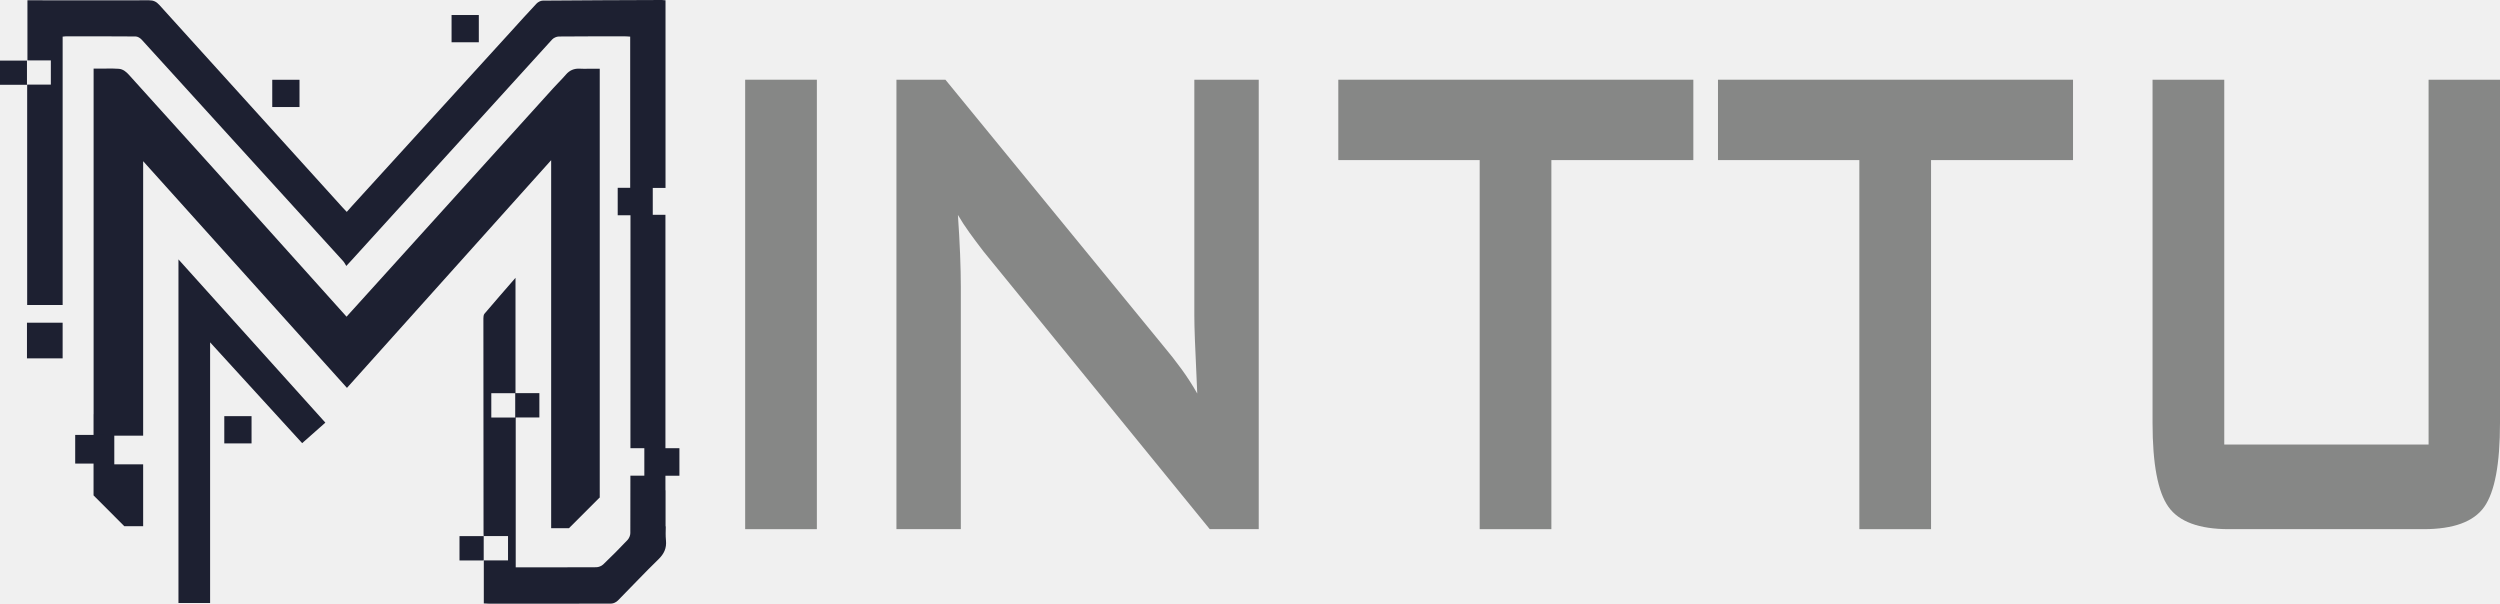
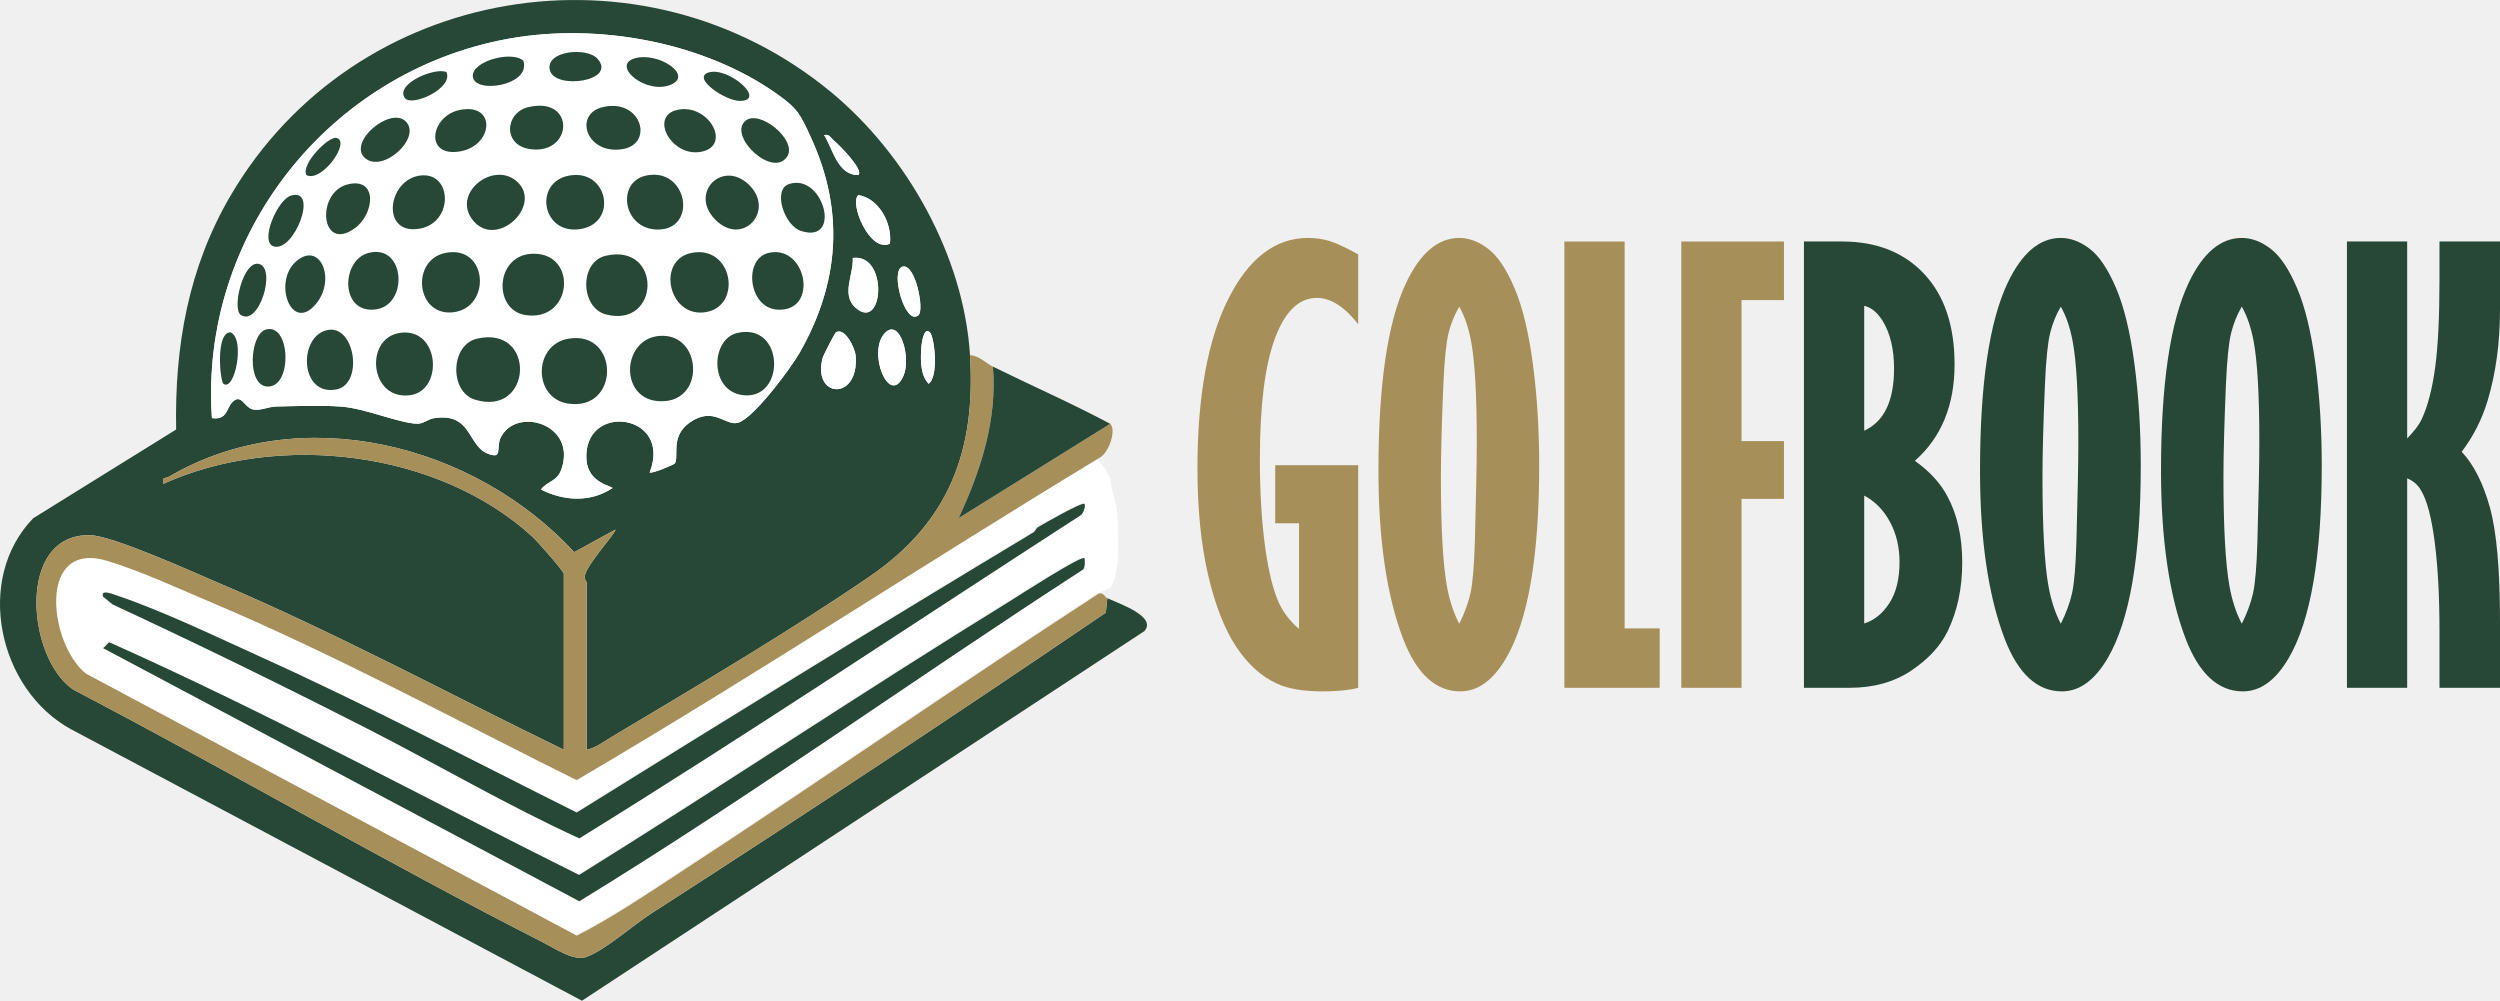
- <svg xmlns="http://www.w3.org/2000/svg" id="Capa_2" data-name="Capa 2" viewBox="0 0 1207.14 291.47">
+ <svg xmlns="http://www.w3.org/2000/svg" id="Layer_2" data-name="Layer 2" viewBox="0 0 1746.55 699.14">
  <defs>
    <style>
      .cls-1 {
-         fill: #868786;
-       }
- 
-       .cls-1, .cls-2 {
-         stroke-width: 0px;
+         fill: #fff;
      }

      .cls-2 {
-         fill: #1d2031;
+         fill: #a78f5a;
+       }
+ 
+       .cls-3 {
+         fill: #274837;
      }
    </style>
  </defs>
-   <g id="Capa_1-2" data-name="Capa 1">
+   <g id="Layer_1-2" data-name="Layer 1">
    <g>
-       <path class="cls-2" d="m86.17,177.11v114.06h15.28v-125.87c15.28,16.74,30.13,33,44.45,48.68,3.93-3.48,7.6-6.72,11.2-9.91-23.77-26.41-47.24-52.49-70.93-78.82v51.84Z" />
-       <path class="cls-2" d="m13.02,29.26H0v11.68h13.02v-11.68Z" />
-       <path class="cls-2" d="m231.2,7.25h-13.16v13.16h13.16V7.25Z" />
-       <path class="cls-2" d="m144.62,38.52h-13.16v13.16h13.16v-13.16Z" />
-       <path class="cls-2" d="m221.87,270.62h11.69v-11.75h-11.69v11.75Z" />
-       <path class="cls-2" d="m108.3,214.1h13.16v-13.16h-13.16v13.16Z" />
-       <path class="cls-2" d="m13.02,173.04h17.22v-17.22H13.02v17.22Z" />
-       <path class="cls-2" d="m328.06,229.68v-13.25h-6.75v-112.7h-6.12v-12.99h6.16V.15c-.69-.06-1.23-.15-1.77-.15-19.16.07-38.31.14-57.47.3-1.03,0-2.31.66-3.03,1.42-4.2,4.44-8.28,9-12.39,13.52-25.57,28.07-51.13,56.13-76.7,84.2-.85.93-1.67,1.88-2.55,2.87-.82-.86-1.33-1.37-1.81-1.9C136.05,67.74,106.45,35.07,76.91,2.36c-1.4-1.55-2.81-2.22-4.94-2.22-18.67.07-37.35.02-56.02,0-.86,0-1.72,0-2.7,0v29.02h11.3v11.68h-11.43v106.44h17.13V17.68c.66-.06,1.05-.13,1.44-.13,11.27,0,22.54-.05,33.8.06,1,0,2.23.78,2.94,1.56,32.46,35.61,64.87,71.26,97.27,106.92.58.63.96,1.45,1.52,2.33,1.26-1.36,1.96-2.12,2.66-2.89,32.22-35.5,64.44-71,96.71-106.45.74-.81,2.14-1.43,3.23-1.45,10.86-.11,21.73-.08,32.6-.07.62,0,1.23.09,1.87.13v73h-6.03v13.25h6.17v.54c0,37.32,0,74.63-.02,111.95h6.71v13.25h-6.73c0,9.24-.02,18.49-.03,27.73,0,1.13-.59,2.51-1.37,3.34-3.81,4.03-7.73,7.97-11.74,11.8-.81.77-2.2,1.33-3.32,1.34-6.8.04-13.59.05-20.39.05-5.17,0-10.34,0-15.51,0-.93,0-1.86,0-3.01,0v-72.35h11.42v-11.75h-11.53v-55.69c-5.24,6.03-10.15,11.65-14.98,17.34-.44.52-.52,1.48-.52,2.24,0,34.58.03,69.15.07,103.73,0,.45.02.89.05,1.38h10.04s1.73.01,1.73.01v11.75h-11.69s0-.01,0-.01v20.77c.8.04,1.51.11,2.21.11,12.28,0,24.56.02,36.84.01,0,0,0,0,0,0,7.49,0,14.99-.02,22.48-.04,1.1,0,2.45-.71,3.26-1.52,6.52-6.56,12.81-13.35,19.46-19.78,2.78-2.69,4.09-5.44,3.7-9.28-.22-2.17-.13-4.37-.08-6.68h-.11v-17.45h-.06v-7.02h6.75Zm-79.14-28.08h-11.69v-11.75h11.54v11.72h.15v.02Z" />
-       <path class="cls-2" d="m285.97,33.18c-.69,0-1.37,0-2.03.02-1.4.02-2.72.03-3.98-.04h0c-2.73-.15-4.92.77-6.69,2.84-1.08,1.26-2.23,2.46-3.45,3.73-.9.94-1.83,1.91-2.74,2.91-23.54,26.02-47.08,52.05-70.62,78.08l-23.59,26.08c-1.79,1.98-3.59,3.97-5.54,6.11h0c-23.49-26.18-43.24-48.2-63.71-70.96-11.89-13.22-24.66-27.37-41.4-45.86-1.13-1.24-2.69-2.7-4.82-2.87-2.11-.17-4.21-.14-6.24-.11-.77.01-1.57.02-2.36.02h-3.6v158.38h0v8.45h-.03v12.78h-7.62v9.84h7.62v16.68s.02-.02.03-.03c5.21,5.22,9.95,9.96,14.79,14.81-.01.01-.02.02-.03.03h9.16v-29.86h-13.93v-13.84h13.93V77.83l98.41,109.46,98.6-109.95v177.7h8.6c4.82-4.83,9.55-9.56,14.75-14.76.04.04.08.08.11.11V33.18h-3.6Z" />
-       <path class="cls-2" d="m50.49,210h-14.18v13.84h14.18v-13.84Z" />
+       <g>
+         <path class="cls-1" d="M767.85,414.14c.11-.07.21-.13.33-.2,1.76-.98,3.87-1.62,5.74-2.38.36-.14.71-.28,1.07-.42,3.14-3.71,4.41-9.26,5.17-14.2,1.31-8.46.95-17.12.81-25.64-.08-4.98-.23-10.25-.71-15.51-1.61-6.22-3.26-12.44-4.18-18.81-.09-.62-.16-1.24-.24-1.86-2.23-5.67-5.45-10.76-10.12-14.77-121.85,73.81-240.89,152.19-363.78,224.28-84.58-41.98-167.8-87.19-254.88-124.03-22.41-9.48-49.96-22.19-72.81-29.09-49.99-15.1-40.73,58.81-14.94,78.83l342.77,182.96c25.83-13.22,50.84-30.35,75.43-46.38,96.92-63.23,192.06-129.41,289.02-192.52.48-.19.91-.26,1.32-.26ZM755.39,397.74c-117.79,76.23-231.89,158.23-351.59,231.52L71.18,452.47l4.14-4.18c111.62,49.77,219,108.18,328.32,162.58,100.76-62.66,199.42-128.75,300.46-190.96,4.78-2.94,50.6-32.63,52.58-30.32.33.38.8,7.12-1.29,8.16ZM753.83,359.75c-116.52,75.31-231.95,152.55-350.01,225.59-50.67-23.19-99.05-51.63-148.73-76.96-58.57-29.86-117.65-58.78-177.31-86.46l-6.59-5.41c-2.34-5.67,7.7-1.49,9.05-1.04,32.84,11.06,70.25,29.19,102.21,43.66,74.31,33.64,146.59,71.67,219.52,108.13,106.01-65.95,212.17-131.5,319.21-195.78,1.16-.69,1.53-2.67,3.2-3.67,3.6-2.15,30.83-17.71,32.3-16.18,1.11,1.15-.7,6.85-2.85,8.12Z" />
+         <path class="cls-3" d="M677.67,248.14c4.17,66.73-14.65,116.67-70.12,154.63-56.12,38.41-121.17,76.78-179.87,111.86-5.5,3.28-11.57,7.91-17.82,9.16v-116.85c0-.63-1.73-1.8-1.19-4.97,1.35-7.93,22.61-30.68,21.18-31.97l-28.69,15.75c-69.74-75.58-191.06-106.67-283.14-52.7-2.59,1.52-5.04-.35-3.93,4.97,80.39-36.41,192.02-23.42,257.83,36.92,3.33,3.05,21.96,24.06,21.96,25.99v122.84c-80.05-38.89-158.48-81.31-240.48-116.2-18.18-7.73-74.3-33.26-90.37-33.67-51.86-1.31-44.31,85.99-11.86,107.87,110.09,57.62,218,120.43,328.68,176.86,8.39,4.28,21.06,13.03,29.9,9.86,12.69-4.54,33.14-22.55,44.86-30.09,106.85-68.76,212.92-139.01,317.93-210.39l1.07-10.1c8.28,3.87,34.69,12.71,25.95,22.95l-393,258.27L49.51,509.41c-50.59-27.65-67.65-104.63-26.31-147.36l99.86-61.99c-1.13-58.16,8.53-113.19,38.15-163.61C248.01-11.37,448.63-44.84,580.69,64.43c52.86,43.74,92.65,114.38,96.98,183.71ZM471.5,323.73c3.02-4.9-3.37-18.95,10.39-28.57,16.83-11.76,24.97,2.89,33.93.13,10.97-3.38,36.8-38.24,42.97-49.11,27.6-48.62,31.39-98.54,7.89-149.78-7.35-16.03-8.86-20.08-23.46-30.48-51.62-36.78-125.87-50.07-187.73-38.9-125.55,22.66-216.3,137.24-207.43,265.06,10.65,1.62,10.06-6.7,14.05-10.92,6.6-6.98,8.41,3.93,15.03,4.97,5.15.82,10.46-2.01,15.79-2.12,14.35-.31,31.98-1,46.02.11,16.24,1.29,39.91,11.47,52.2,11.9,4.74.17,7.6-3.14,11.89-3.83,28.92-4.65,22.61,23.23,41.88,25.87,4.86.67,2.51-6.88,4.5-11.49,9.89-23.03,53.67-10.98,42.91,20.92-3.13,9.26-9.23,7.95-14.43,14.5,15.9,8.03,34.54,9.25,49.95-.98.61-1.31-17.1-3.18-18.15-19.88-2.56-40.55,60.5-32.55,44.15,8.89,1.39,1.27,17.17-5.49,17.66-6.29ZM599.72,122.29c3.88-3.79-13.95-21.43-16.97-23.96-2.25-1.88-3.25-4.85-7-3.97,6.22,9.87,9.42,28.19,23.97,27.93ZM621.71,170.24c1.75-14.05-7.62-31.61-21.96-33.95-6.77,4.75,7.72,40.82,21.96,33.95ZM595.74,180.21c.75,11.55-8.37,25.76,2.08,34.87,19.58,17.06,23.02-38.15-2.08-34.87ZM641.68,220.18c4.22-3.69-2.11-35.81-10.94-33.95-9.43,1.99,1.6,42.12,10.94,33.95ZM618.2,232.67c-12.63,13.24,3.22,52.05,12.96,29.91,5.53-12.58-2.44-40.94-12.96-29.91ZM583.93,232.28c-.82.57-8.77,16.03-9.23,17.79-7.38,28.22,25.26,30.31,23.14-1.02-.44-6.49-8.02-20.85-13.91-16.77ZM649.66,232.17c-4.63-4.46-5.96,9.44-6.05,10.88-.51,8.09-.75,18.74,5.08,25.03,7.26-4.51,4.2-32.8.97-35.91Z" />
+         <path class="cls-2" d="M693.66,256.13c3.11,37.32-8.49,72.64-23.97,105.85l105.91-65.9c4.56,4.36-1.04,20.43-7.31,23.65-122.42,74.11-241.99,152.87-365.43,225.28-84.58-41.98-167.8-87.19-254.88-124.03-22.41-9.48-49.96-22.19-72.81-29.09-49.99-15.1-40.73,58.81-14.94,78.83l342.77,182.96c25.83-13.22,50.84-30.35,75.43-46.38,96.92-63.22,192.06-129.41,289.02-192.52,3.18-1.29,4.65,2.44,6.15,3.14l-1.07,10.1c-105.01,71.38-211.08,141.64-317.93,210.39-11.72,7.54-32.17,25.55-44.86,30.09-8.85,3.16-21.51-5.58-29.9-9.86-110.67-56.43-218.58-119.24-328.68-176.86-32.45-21.88-40-109.18,11.86-107.87,16.07.41,72.2,25.93,90.37,33.67,82,34.89,160.43,77.31,240.48,116.2v-122.84c0-1.94-18.63-22.94-21.96-25.99-65.8-60.35-177.43-73.33-257.83-36.92-1.12-5.32,1.33-3.45,3.93-4.97,92.07-53.98,213.4-22.88,283.14,52.7l28.69-15.75c1.43,1.28-19.83,24.04-21.18,31.97-.54,3.16,1.19,4.34,1.19,4.97v116.85c6.24-1.25,12.32-5.87,17.82-9.16,58.7-35.07,123.75-73.45,179.87-111.86,55.47-37.96,74.29-87.9,70.12-154.63,6.39.29,11.18,5.62,15.99,7.99Z" />
+         <path class="cls-3" d="M757.61,389.96c.33.38.8,7.12-1.29,8.16-117.79,76.23-231.89,158.23-351.59,231.52L72.11,452.85l4.14-4.18c111.62,49.77,219,108.18,328.32,162.58,100.76-62.66,199.42-128.75,300.46-190.96,4.78-2.94,50.6-32.63,52.58-30.32Z" />
+         <path class="cls-3" d="M757.61,352.01c1.11,1.15-.7,6.85-2.85,8.12-116.52,75.31-231.95,152.55-350.01,225.59-50.67-23.19-99.05-51.63-148.73-76.96-58.57-29.86-117.65-58.78-177.31-86.46l-6.59-5.41c-2.34-5.67,7.7-1.49,9.05-1.04,32.84,11.06,70.25,29.19,102.21,43.66,74.31,33.64,146.59,71.67,219.52,108.13,106.01-65.95,212.17-131.5,319.21-195.78,1.16-.69,1.53-2.67,3.2-3.67,3.6-2.15,30.83-17.71,32.3-16.18Z" />
+         <path class="cls-3" d="M775.6,296.08l-105.91,65.9c15.48-33.21,27.08-68.54,23.97-105.85,27.22,13.42,55.16,25.63,81.94,39.95Z" />
+         <path class="cls-1" d="M471.5,323.73c-.49.8-16.27,7.55-17.66,6.29,16.36-41.44-46.7-49.44-44.15-8.89,1.05,16.7,18.76,18.58,18.15,19.88-15.41,10.23-34.05,9.01-49.95.98,5.2-6.55,11.31-5.24,14.43-14.5,10.76-31.9-33.02-43.95-42.91-20.92-1.98,4.62.37,12.16-4.5,11.49-19.27-2.64-12.96-30.52-41.88-25.87-4.29.69-7.15,4-11.89,3.83-12.29-.43-35.96-10.62-52.2-11.9-14.04-1.11-31.67-.42-46.02-.11-5.33.11-10.64,2.94-15.79,2.12-6.62-1.05-8.43-11.96-15.03-4.97-3.99,4.22-3.4,12.54-14.05,10.92-8.87-127.82,81.88-242.4,207.43-265.06,61.86-11.17,136.12,2.12,187.73,38.9,14.6,10.41,16.11,14.45,23.46,30.48,23.5,51.24,19.71,101.16-7.89,149.78-6.17,10.87-32,45.73-42.97,49.11-8.96,2.76-17.1-11.89-33.93-.13-13.77,9.62-7.38,23.67-10.39,28.57ZM417.31,40.93c-7.58-8.26-36.49-5.36-33.15,8.07,3.5,14.07,47.53,7.6,33.15-8.07ZM365.7,42.59c-7.75-7.54-36.22.06-35.37,10.83.98,12.43,40.5,6.49,35.37-10.83ZM443.25,40.83c-16.64,4.96,8.63,26.11,26.08,18.05,14.55-6.72-9.71-22.94-26.08-18.05ZM311.94,50.4c-7.96-3.68-36.03,8.22-29.11,18.04,4.59,6.51,33.97-6.6,29.11-18.04ZM495.11,50.62c-12.27,3.71,11.61,19.91,21.76,19.87,19.19-.09-7.88-24.07-21.76-19.87ZM369.31,74.79c-16.58,3.79-18.59,27.09,1.77,29.48,29.15,3.42,31.08-36.99-1.77-29.48ZM421.27,74.79c-20.84,4.77-11.74,33.32,13.45,29.42,22.41-3.47,13.57-35.61-13.45-29.42ZM321.41,76.78c-20.36,3.98-25.27,32.5-1.02,29.14s26.92-34.2,1.02-29.14ZM473.28,76.75c-20.12,4.36-4.32,33.83,17.07,29.18s4.63-33.88-17.07-29.18ZM283.46,84.84c-10.72-10.74-40.76,14.57-28.52,25.51,12.3,11,39.93-14.09,28.52-25.51ZM520.29,84.85c-11.03,11,19.63,39.71,29.63,24.54,7.57-11.48-20.11-34.05-29.63-24.54ZM214.01,122.29c10.65,5.7,31.57-23.74,20.93-25.96-5.28-1.11-24.64,17.9-20.93,25.96ZM293.48,122.66c-22.7,2.97-27.6,41.12-1.06,37.2,24.87-3.67,23.78-40.17,1.06-37.2ZM361.27,126.93c-16.57-15.15-46.58,8.52-30.47,27.45,16.54,19.44,48.49-10.97,30.47-27.45ZM397.36,122.72c-25.09,4.85-18.66,42.41,9.02,37.12,25.55-4.89,17.97-42.33-9.02-37.12ZM451.29,122.68c-20.84,4.51-16.19,37.07,7.63,37.67,28.93.73,21.62-43.99-7.63-37.67ZM523.11,128.97c-18.14-17.38-40.95,5.01-24.4,23.39,19.23,21.35,43.59-5,24.4-23.39ZM243.42,128.69c-23.09,5.2-19.65,48.44,4.64,30.63,13.36-9.8,16.1-35.3-4.64-30.63ZM551.09,128.63c-11.37,3.9-3.3,28.92,8.56,32.72,29.12,9.32,15.51-40.97-8.56-32.72ZM203.42,136.61c-9.68,2.78-22.28,32.53-12.19,35.53,14.25,4.23,31.63-41.12,12.19-35.53ZM257.48,176.69c-19.49,5.05-19.96,43.2,5.35,39.4,22.83-3.43,20.18-46.02-5.35-39.4ZM311.42,176.66c-24.78,4.75-20.82,44.6,5.32,41.47,26.72-3.2,24.19-47.13-5.32-41.47ZM372.89,177.25c-26.98,0-28.86,39.2-5.87,42.82,32.73,5.15,36.97-42.82,5.87-42.82ZM483.3,176.66c-25.49,4.89-15.95,47.12,11.06,41.13,24.17-5.36,17.15-46.55-11.06-41.13ZM537.23,176.62c-18.21,3.97-14.36,38.24,5.57,39.67,29.53,2.12,20.94-45.45-5.57-39.67ZM206.62,182.85c-16.03,14.32-3.03,50.35,14.29,29.26,14.06-17.13,2.6-44.35-14.29-29.26ZM423.27,178.66c-18.7,4.28-17.81,36.39.07,41.01,37.96,9.81,39.45-50.05-.07-41.01ZM168.21,219.99c12.65,8.53,25.19-32.75,12.6-35.61-10.96-2.49-18.89,31.37-12.6,35.61ZM185.36,230.37c-10.8,3.58-13.17,39.27,1.61,39.68,17.77.49,15.93-45.5-1.61-39.68ZM229.44,230.47c-21.22,3.34-20.44,46.55,5.48,41.6,19.16-3.66,13.18-44.54-5.48-41.6ZM156.07,268.1c8.05,5.8,15.4-31.64,4.95-35.94-10.72.27-7.17,34.34-4.95,35.94ZM279.49,232.55c-25.3,3.63-21.27,47.66,7.32,43.48,23.26-3.4,20.37-47.45-7.32-43.48ZM515.22,232.58c-18.86,4.25-19.81,40.62,3.76,43.47,30.15,3.65,29.25-50.9-3.76-43.47ZM461.36,234.63c-28.33,1.52-29.29,48.49,3.48,45.56,27.91-2.5,24.76-47.07-3.48-45.56ZM333.33,236.58c-18.74,4.28-19.52,37.07-1.52,42.61,40.26,12.4,43.11-52.11,1.52-42.61ZM397.38,236.58c-25.07,4.07-25.17,41.78-.37,45.39,36.4,5.3,35.73-51.14.37-45.39Z" />
+         <path class="cls-1" d="M583.93,232.28c5.9-4.08,13.47,10.28,13.91,16.77,2.12,31.33-30.51,29.24-23.14,1.02.46-1.76,8.4-17.22,9.23-17.79Z" />
+         <path class="cls-1" d="M595.74,180.21c25.1-3.28,21.65,51.93,2.08,34.87-10.45-9.11-1.33-23.32-2.08-34.87Z" />
+         <path class="cls-1" d="M618.2,232.67c10.53-11.03,18.5,17.33,12.96,29.91-9.74,22.13-25.6-16.68-12.96-29.91Z" />
+         <path class="cls-1" d="M621.71,170.24c-14.24,6.86-28.73-29.21-21.96-33.95,14.34,2.34,23.71,19.91,21.96,33.95Z" />
+         <path class="cls-1" d="M641.68,220.18c-9.34,8.17-20.37-31.96-10.94-33.95,8.83-1.86,15.17,30.26,10.94,33.95Z" />
+         <path class="cls-1" d="M649.66,232.17c3.23,3.11,6.29,31.4-.97,35.91-5.83-6.28-5.59-16.93-5.08-25.03.09-1.44,1.42-15.34,6.05-10.88Z" />
+         <path class="cls-1" d="M599.72,122.29c-14.55.26-17.75-18.07-23.97-27.93,3.75-.88,4.75,2.09,7,3.97,3.02,2.53,20.85,20.18,16.97,23.96Z" />
+         <path class="cls-3" d="M397.38,236.58c35.36-5.75,36.03,50.7-.37,45.39-24.79-3.61-24.7-41.32.37-45.39Z" />
+         <path class="cls-3" d="M333.33,236.58c41.59-9.5,38.74,55.01-1.52,42.61-17.99-5.54-17.22-38.33,1.52-42.61Z" />
+         <path class="cls-3" d="M461.36,234.63c28.24-1.51,31.39,43.06,3.48,45.56-32.77,2.93-31.81-44.04-3.48-45.56Z" />
+         <path class="cls-3" d="M423.27,178.66c39.53-9.04,38.03,50.82.07,41.01-17.89-4.62-18.78-36.73-.07-41.01Z" />
+         <path class="cls-3" d="M372.89,177.25c31.09,0,26.86,47.97-5.87,42.82-22.99-3.62-21.11-42.82,5.87-42.82Z" />
+         <path class="cls-3" d="M515.22,232.58c33.01-7.43,33.91,47.12,3.76,43.47-23.57-2.85-22.61-39.23-3.76-43.47Z" />
+         <path class="cls-3" d="M279.49,232.55c27.69-3.98,30.58,40.07,7.32,43.48-28.59,4.18-32.61-39.84-7.32-43.48Z" />
+         <path class="cls-3" d="M483.3,176.66c28.21-5.42,35.23,35.78,11.06,41.13-27.01,5.99-36.55-36.24-11.06-41.13Z" />
+         <path class="cls-3" d="M311.42,176.66c29.5-5.66,32.04,38.26,5.32,41.47-26.13,3.13-30.1-36.71-5.32-41.47Z" />
+         <path class="cls-3" d="M397.36,122.72c26.99-5.22,34.57,32.23,9.02,37.12-27.67,5.29-34.11-32.26-9.02-37.12Z" />
+         <path class="cls-3" d="M451.29,122.68c29.25-6.33,36.56,38.4,7.63,37.67-23.81-.6-28.47-33.16-7.63-37.67Z" />
+         <path class="cls-3" d="M361.27,126.93c18.02,16.47-13.93,46.89-30.47,27.45-16.11-18.93,13.9-42.59,30.47-27.45Z" />
+         <path class="cls-3" d="M537.23,176.62c26.52-5.78,35.11,41.8,5.57,39.67-19.93-1.43-23.78-35.71-5.57-39.67Z" />
+         <path class="cls-3" d="M257.48,176.69c25.52-6.62,28.18,35.97,5.35,39.4-25.31,3.8-24.84-34.35-5.35-39.4Z" />
+         <path class="cls-3" d="M229.44,230.47c18.66-2.94,24.64,37.94,5.48,41.6-25.92,4.95-26.7-38.26-5.48-41.6Z" />
+         <path class="cls-3" d="M293.48,122.66c22.72-2.97,23.81,33.53-1.06,37.2-26.54,3.92-21.64-34.23,1.06-37.2Z" />
+         <path class="cls-3" d="M523.11,128.97c19.19,18.38-5.17,44.74-24.4,23.39-16.55-18.38,6.26-40.77,24.4-23.39Z" />
+         <path class="cls-3" d="M421.27,74.79c27.02-6.19,35.85,25.95,13.45,29.42-25.19,3.9-34.29-24.65-13.45-29.42Z" />
+         <path class="cls-3" d="M369.31,74.79c32.85-7.51,30.93,32.91,1.77,29.48-20.36-2.39-18.36-25.69-1.77-29.48Z" />
+         <path class="cls-3" d="M206.62,182.85c16.89-15.09,28.35,12.13,14.29,29.26-17.32,21.09-30.33-14.94-14.29-29.26Z" />
+         <path class="cls-3" d="M473.28,76.75c21.7-4.7,38.02,24.63,17.07,29.18s-37.19-24.83-17.07-29.18Z" />
+         <path class="cls-3" d="M243.42,128.69c20.74-4.67,18.01,20.84,4.64,30.63-24.29,17.81-27.74-25.44-4.64-30.63Z" />
+         <path class="cls-3" d="M321.41,76.78c25.91-5.06,23.24,25.77-1.02,29.14s-19.35-25.16,1.02-29.14Z" />
+         <path class="cls-3" d="M551.09,128.63c24.07-8.25,37.68,42.05,8.56,32.72-11.86-3.8-19.93-28.82-8.56-32.72Z" />
+         <path class="cls-3" d="M185.36,230.37c17.54-5.81,19.38,40.18,1.61,39.68-14.78-.41-12.41-36.1-1.61-39.68Z" />
+         <path class="cls-3" d="M283.46,84.84c11.4,11.43-16.22,36.51-28.52,25.51-12.24-10.94,17.8-36.26,28.52-25.51Z" />
+         <path class="cls-3" d="M520.29,84.85c9.52-9.5,37.2,13.07,29.63,24.54-10.01,15.17-40.66-13.54-29.63-24.54Z" />
+         <path class="cls-3" d="M417.31,40.93c14.39,15.67-29.64,22.15-33.15,8.07-3.34-13.43,25.56-16.33,33.15-8.07Z" />
+         <path class="cls-3" d="M203.42,136.61c19.44-5.59,2.07,39.76-12.19,35.53-10.09-3,2.51-32.75,12.19-35.53Z" />
+         <path class="cls-3" d="M443.25,40.83c16.36-4.88,40.63,11.33,26.08,18.05-17.45,8.06-42.71-13.09-26.08-18.05Z" />
+         <path class="cls-3" d="M365.7,42.59c5.13,17.33-34.39,23.26-35.37,10.83-.85-10.78,27.62-18.37,35.37-10.83Z" />
+         <path class="cls-3" d="M168.21,219.99c-6.29-4.24,1.64-38.09,12.6-35.61,12.59,2.86.05,44.13-12.6,35.61Z" />
+         <path class="cls-3" d="M495.11,50.62c13.88-4.2,40.95,19.78,21.76,19.87-10.15.05-34.02-16.16-21.76-19.87Z" />
+         <path class="cls-3" d="M311.94,50.4c4.86,11.44-24.52,24.56-29.11,18.04-6.92-9.82,21.15-21.72,29.11-18.04Z" />
+         <path class="cls-3" d="M156.07,268.1c-2.22-1.6-5.77-35.66,4.95-35.94,10.45,4.3,3.1,41.74-4.95,35.94Z" />
+         <path class="cls-3" d="M214.01,122.29c-3.7-8.06,15.65-27.07,20.93-25.96,10.63,2.23-10.29,31.66-20.93,25.96Z" />
+       </g>
+       <g>
+         <path class="cls-2" d="M948.86,480.52c-6.12,1.66-14.41,2.49-24.87,2.49-13.65,0-24.36-1.85-32.14-5.55-10.84-4.97-20.31-13.61-28.41-25.92-8.1-12.31-14.6-29.04-19.51-50.21-4.91-21.17-7.36-45.91-7.36-74.22,0-50.12,7.14-89.46,21.42-118.03,14.28-28.56,32.9-42.85,55.86-42.85,5.23,0,10.17.7,14.83,2.1,4.65,1.4,11.38,4.53,20.18,9.37v48.78c-9.56-12.24-19.2-18.36-28.89-18.36-12.5,0-22.25,9.44-29.27,28.31-7.01,18.88-10.52,46.93-10.52,84.17,0,23.08,1.21,43.49,3.63,61.21,2.42,17.73,5.74,31.06,9.95,39.98,3.19,6.63,7.78,12.5,13.77,17.6v-73.84h-16.64v-40.55h57.96v155.52Z" />
+         <path class="cls-2" d="M963.02,328.63c0-60.19,6.44-103.87,19.32-131.03,9.95-20.91,22.32-31.37,37.11-31.37,6.89,0,13.64,2.55,20.28,7.65,6.63,5.1,12.75,14.25,18.36,27.45,5.61,13.2,9.88,30.86,12.82,52.99,2.93,22.13,4.4,45.75,4.4,70.87,0,63.51-7.72,108.4-23.15,134.67-9.06,15.43-19.7,23.15-31.95,23.15-17.22,0-30.54-12.24-39.98-36.73-11.48-30.22-17.22-69.44-17.22-117.64ZM1019.45,214.24c-3.32,5.61-5.8,11.76-7.46,18.46-1.66,6.7-2.87,18.72-3.63,36.06-1.15,27.29-1.72,48.78-1.72,64.46,0,35.33,1.4,60.77,4.21,76.33,1.79,9.95,4.65,18.68,8.61,26.21,3.7-7.4,6.31-14.51,7.84-21.33,1.53-6.82,2.55-18.84,3.06-36.06.89-31.88,1.34-55.16,1.34-69.82,0-32.77-1.34-56.24-4.02-70.4-1.79-9.44-4.53-17.41-8.23-23.91Z" />
+         <path class="cls-2" d="M1092.91,168.71h42.08v270.3h24.49v41.51h-66.57V168.71Z" />
+         <path class="cls-2" d="M1174.59,168.71h71.73v40.94h-29.65v98.52h29.65v40.36h-29.65v131.99h-42.08V168.71Z" />
+         <path class="cls-3" d="M1260.29,168.71h26.59c24.1,0,43.23,7.56,57.39,22.67s21.23,36.19,21.23,63.22c0,28.57-9.25,51.01-27.74,67.33,10.2,7.27,17.72,15.43,22.57,24.49,7.01,12.88,10.52,28.38,10.52,46.48s-3.38,33.99-10.14,48.01c-5.1,10.46-13.61,19.67-25.54,27.64-11.93,7.97-26.24,11.96-42.95,11.96h-31.95V168.71ZM1302.37,213.67v87.23c13.9-6.36,20.85-20.8,20.85-43.33,0-13.49-2.62-24.56-7.84-33.21-3.83-6.11-8.16-9.67-13.01-10.69ZM1302.37,346.23v89.33c7.01-2.16,12.88-6.9,17.6-14.22,4.72-7.32,7.08-16.89,7.08-28.73,0-10.31-2.2-19.6-6.6-27.87-4.4-8.27-10.43-14.44-18.08-18.52Z" />
+         <path class="cls-3" d="M1383.29,328.63c0-60.19,6.44-103.87,19.32-131.03,9.95-20.91,22.32-31.37,37.11-31.37,6.89,0,13.64,2.55,20.28,7.65,6.63,5.1,12.75,14.25,18.36,27.45,5.61,13.2,9.88,30.86,12.82,52.99,2.93,22.13,4.4,45.75,4.4,70.87,0,63.51-7.72,108.4-23.15,134.67-9.06,15.43-19.7,23.15-31.95,23.15-17.22,0-30.54-12.24-39.98-36.73-11.48-30.22-17.22-69.44-17.22-117.64ZM1439.72,214.24c-3.32,5.61-5.8,11.76-7.46,18.46-1.66,6.7-2.87,18.72-3.63,36.06-1.15,27.29-1.72,48.78-1.72,64.46,0,35.33,1.4,60.77,4.21,76.33,1.79,9.95,4.65,18.68,8.61,26.21,3.7-7.4,6.31-14.51,7.84-21.33,1.53-6.82,2.55-18.84,3.06-36.06.89-31.88,1.34-55.16,1.34-69.82,0-32.77-1.34-56.24-4.02-70.4-1.79-9.44-4.53-17.41-8.23-23.91Z" />
+         <path class="cls-3" d="M1509.73,328.63c0-60.19,6.44-103.87,19.32-131.03,9.95-20.91,22.32-31.37,37.11-31.37,6.89,0,13.64,2.55,20.28,7.65,6.63,5.1,12.75,14.25,18.36,27.45,5.61,13.2,9.88,30.86,12.82,52.99,2.93,22.13,4.4,45.75,4.4,70.87,0,63.51-7.72,108.4-23.15,134.67-9.06,15.43-19.7,23.15-31.95,23.15-17.22,0-30.54-12.24-39.98-36.73-11.48-30.22-17.22-69.44-17.22-117.64ZM1566.16,214.24c-3.32,5.61-5.8,11.76-7.46,18.46-1.66,6.7-2.87,18.72-3.63,36.06-1.15,27.29-1.72,48.78-1.72,64.46,0,35.33,1.4,60.77,4.21,76.33,1.79,9.95,4.65,18.68,8.61,26.21,3.7-7.4,6.31-14.51,7.84-21.33,1.53-6.82,2.55-18.84,3.06-36.06.89-31.88,1.34-55.16,1.34-69.82,0-32.77-1.34-56.24-4.02-70.4-1.79-9.44-4.53-17.41-8.23-23.91Z" />
+         <path class="cls-3" d="M1639.62,168.71h42.08v137.54c4.93-4.97,8.34-9.5,10.24-13.58,4.17-9.05,7.27-20.98,9.29-35.77,2.02-14.79,3.04-35.39,3.04-61.79v-26.4h42.28v47.44c0,23.47-2.94,44.89-8.8,64.27-3.95,12.88-9.95,24.61-17.98,35.2,8.42,8.93,14.98,21.87,19.7,38.83,4.72,16.96,7.08,43.55,7.08,79.77v46.29h-42.28v-39.79c0-23.97-1.11-44.6-3.32-61.88-2.21-17.28-5.4-29.36-9.58-36.25-2.15-3.83-5.38-6.63-9.67-8.42v146.34h-42.08V168.71Z" />
+       </g>
    </g>
-     <path class="cls-1" d="m359.81,255.51V38.49h34.62v217.02h-34.62Z" />
-     <path class="cls-1" d="m432.85,255.51V38.49h23.65l104.71,127.91c3.56,4.24,6.71,8.25,9.43,12.01,2.72,3.77,5.21,7.63,7.46,11.6-.56-12.18-.94-20.8-1.13-25.87-.19-5.06-.28-8.96-.28-11.7V38.49h31.1v217.02h-23.65l-109.22-134.07c-2.63-3.42-4.93-6.5-6.9-9.24-1.97-2.74-3.8-5.54-5.49-8.42.47,6.71.82,13.04,1.06,18.99.23,5.95.35,11.12.35,15.5v117.24h-31.1Z" />
-     <g>
-       <path class="cls-1" d="m749.09,77.3v178.21h-34.62V77.3h-68.26v-38.81h171.43v38.81h-68.54Z" />
-       <path class="cls-1" d="m932.42,77.3v178.21h-34.62V77.3h-68.26v-38.81h171.43v38.81h-68.54Z" />
-     </g>
-     <path class="cls-1" d="m1074,38.49v176.16h98.66V38.49h34.48v165.69c0,19.85-2.53,33.36-7.6,40.55-5.07,7.19-14.83,10.78-29.28,10.78h-94.02c-14.36,0-24.09-3.59-29.2-10.78-5.12-7.19-7.67-20.7-7.67-40.55V38.49h34.62Z" />
  </g>
</svg>
